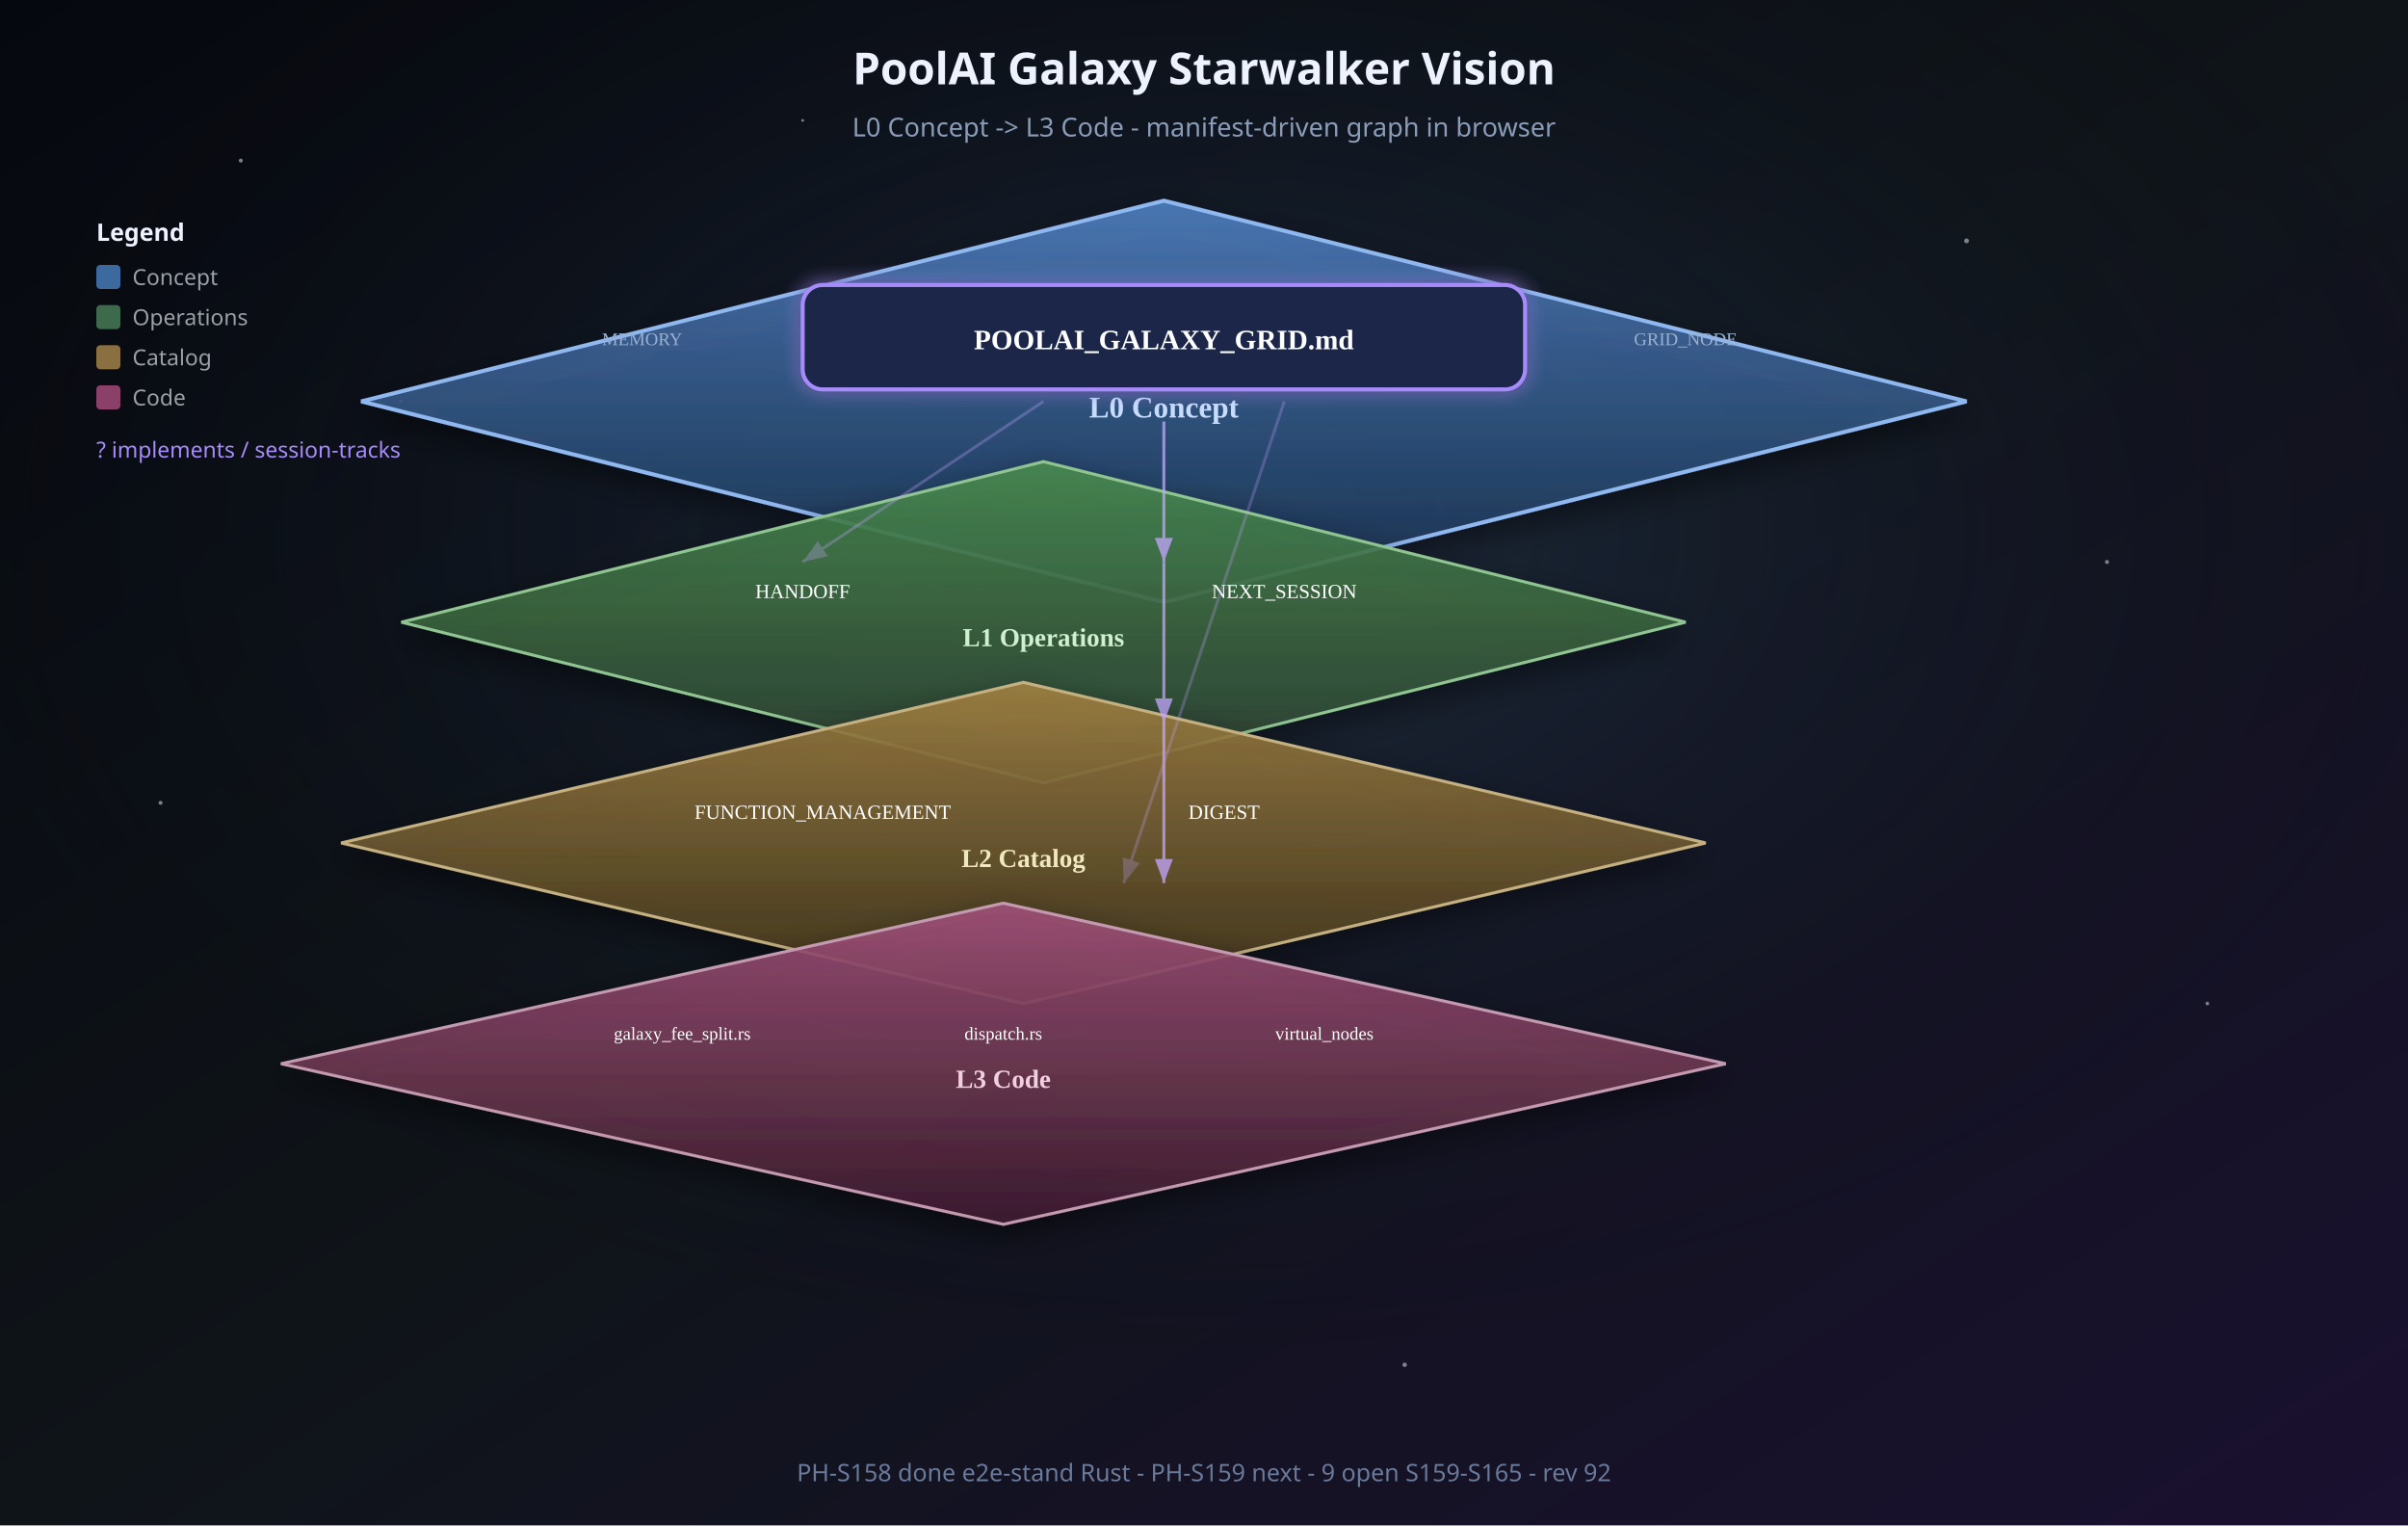
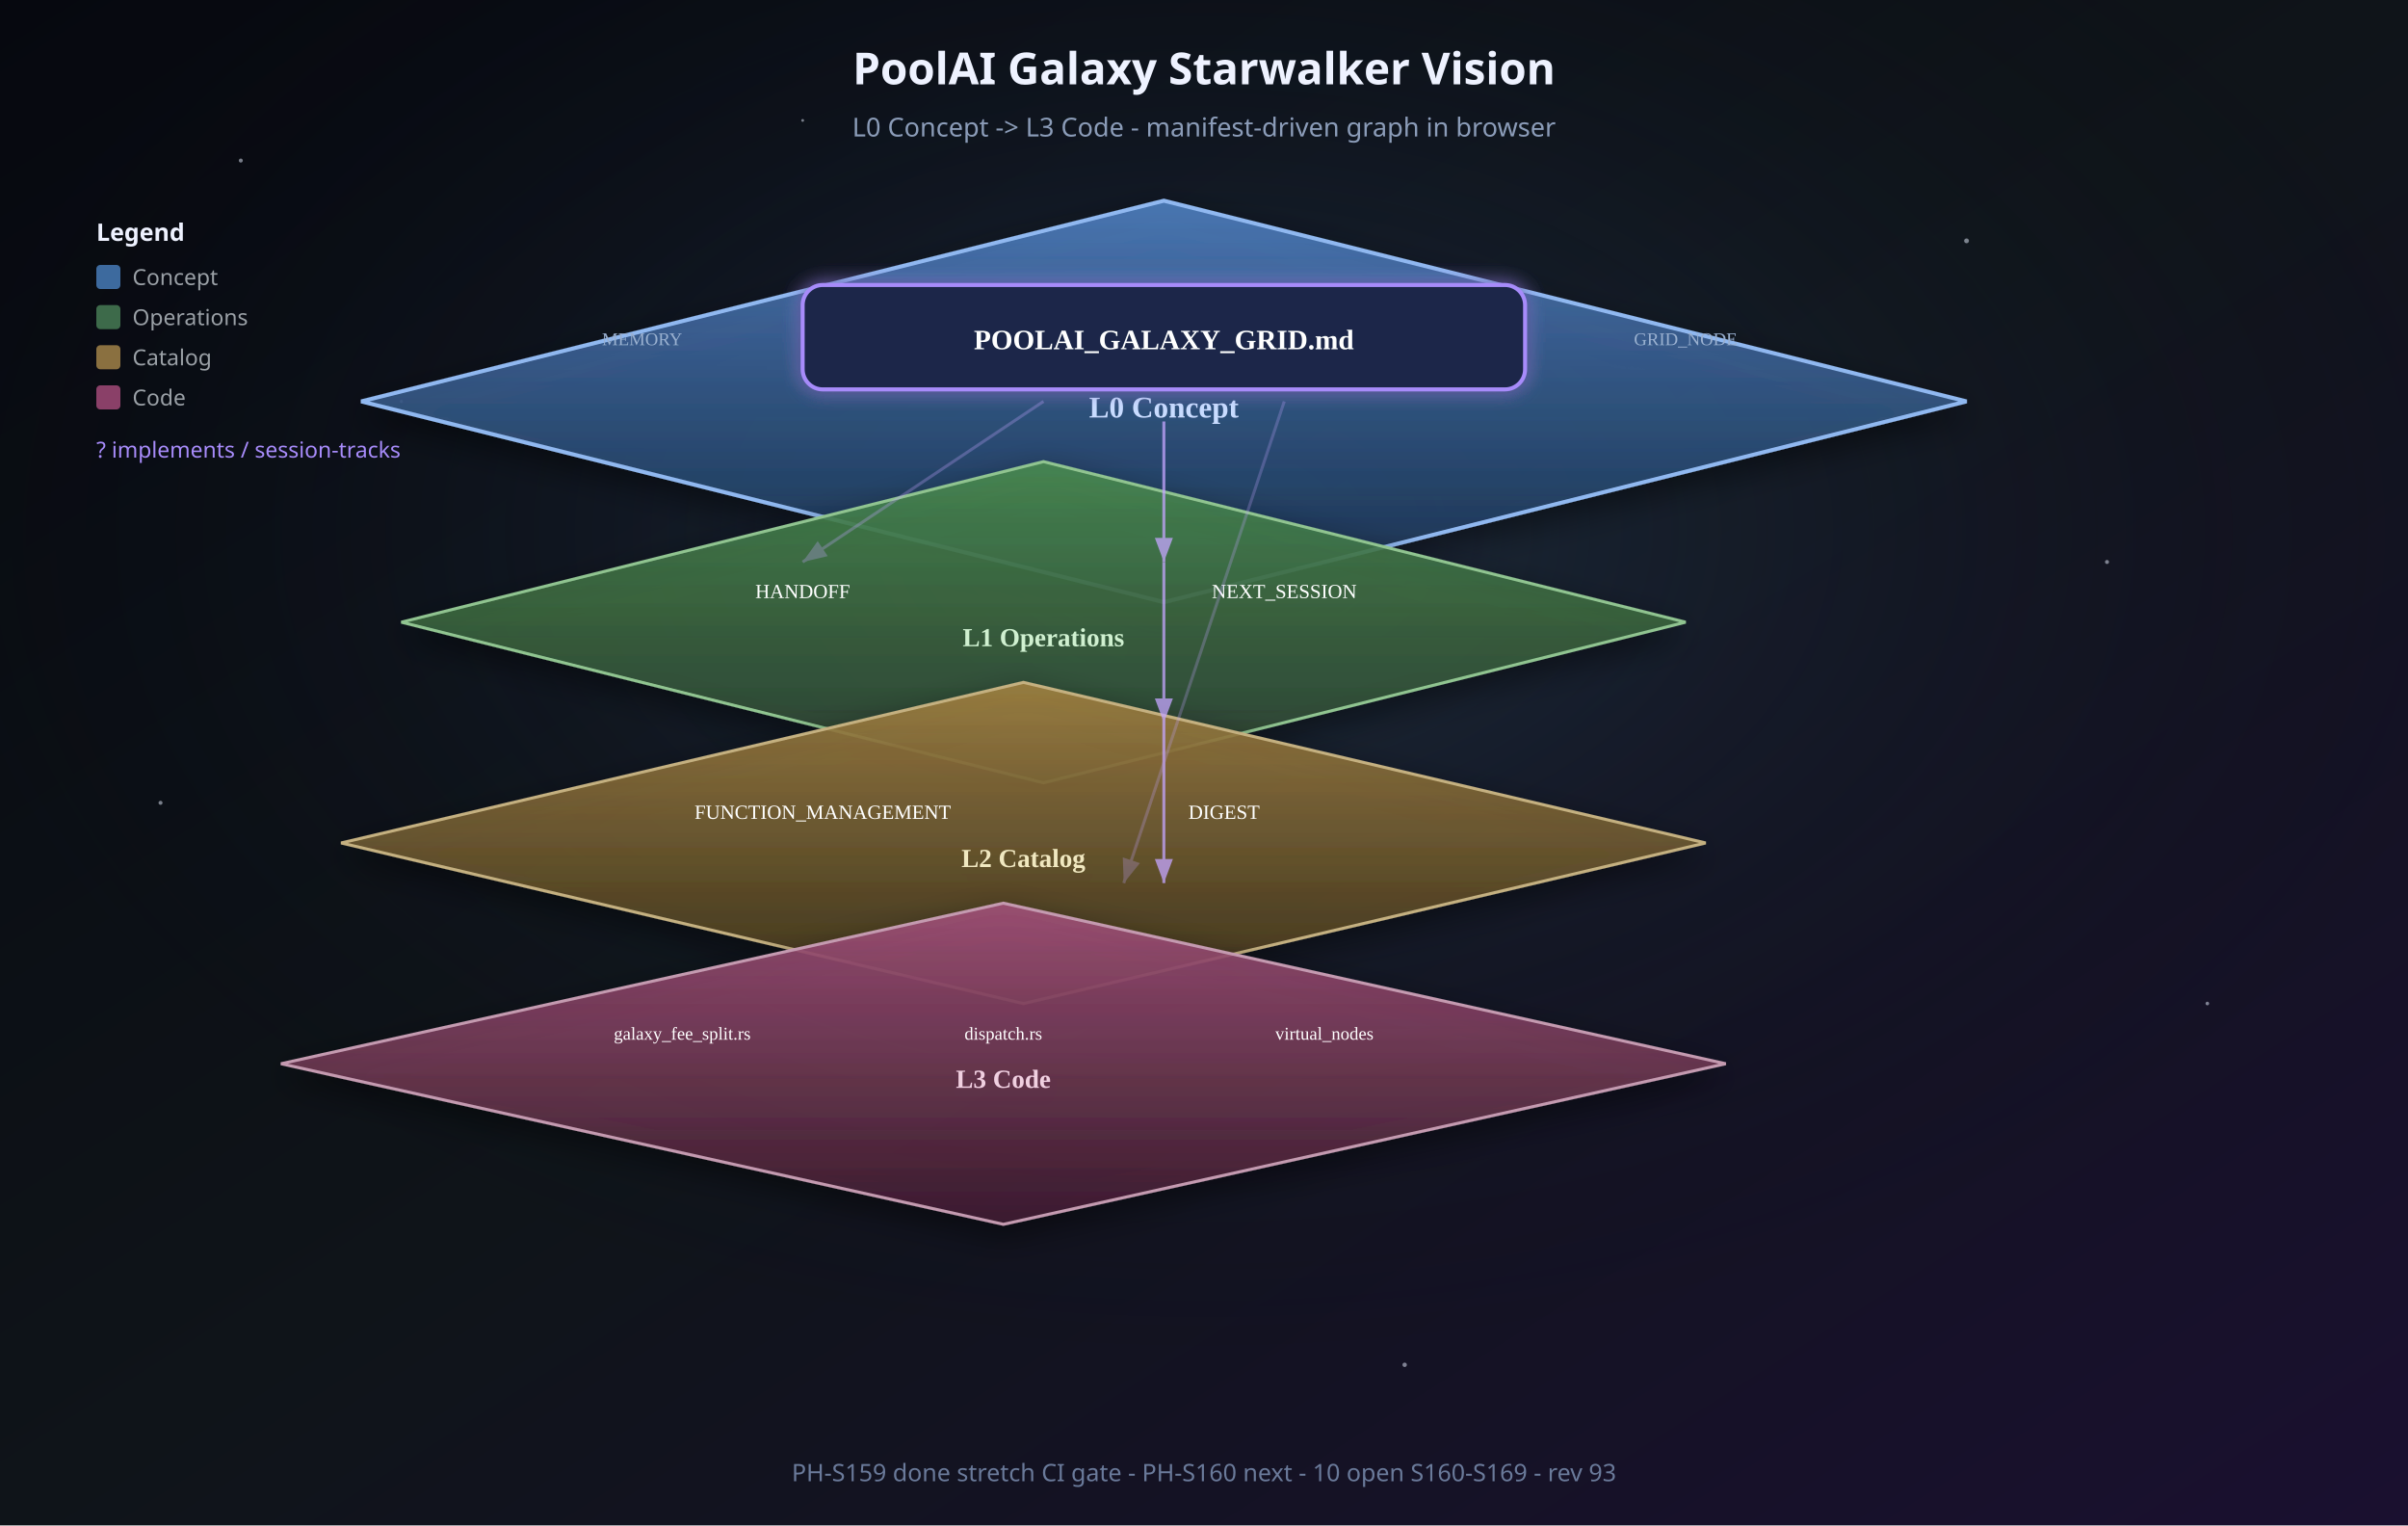
<svg xmlns="http://www.w3.org/2000/svg" viewBox="0 0 1200 760" role="img" aria-labelledby="title desc">
  <defs>
    <linearGradient id="bg" x1="0%" y1="0%" x2="100%" y2="100%">
      <stop offset="0%" stop-color="#06080f" />
      <stop offset="50%" stop-color="#0f1419" />
      <stop offset="100%" stop-color="#1a1030" />
    </linearGradient>
    <radialGradient id="nebula" cx="50%" cy="35%" r="55%">
      <stop offset="0%" stop-color="#3d5a8a" stop-opacity="0.35" />
      <stop offset="100%" stop-color="#06080f" stop-opacity="0" />
    </radialGradient>
    <linearGradient id="planeL0" x1="0%" y1="0%" x2="0%" y2="100%">
      <stop offset="0%" stop-color="#4a7ab8" stop-opacity="0.95" />
      <stop offset="100%" stop-color="#1e3350" stop-opacity="0.85" />
    </linearGradient>
    <linearGradient id="planeL1" x1="0%" y1="0%" x2="0%" y2="100%">
      <stop offset="0%" stop-color="#4a8a50" stop-opacity="0.9" />
      <stop offset="100%" stop-color="#2a4030" stop-opacity="0.85" />
    </linearGradient>
    <linearGradient id="planeL2" x1="0%" y1="0%" x2="0%" y2="100%">
      <stop offset="0%" stop-color="#a08040" stop-opacity="0.9" />
      <stop offset="100%" stop-color="#403520" stop-opacity="0.85" />
    </linearGradient>
    <linearGradient id="planeL3" x1="0%" y1="0%" x2="0%" y2="100%">
      <stop offset="0%" stop-color="#a05078" stop-opacity="0.9" />
      <stop offset="100%" stop-color="#402030" stop-opacity="0.85" />
    </linearGradient>
    <filter id="shadow" x="-30%" y="-30%" width="160%" height="160%">
      <feDropShadow dx="0" dy="6" stdDeviation="8" flood-color="#000" flood-opacity="0.5" />
    </filter>
    <filter id="glow" x="-50%" y="-50%" width="200%" height="200%">
      <feGaussianBlur stdDeviation="4" result="b" />
      <feMerge>
        <feMergeNode in="b" />
        <feMergeNode in="SourceGraphic" />
      </feMerge>
    </filter>
    <marker id="arrow" markerWidth="10" markerHeight="10" refX="8" refY="3" orient="auto">
      <path d="M0,0 L8,3 L0,6 Z" fill="#c4a5ff" />
    </marker>
  </defs>
  <rect width="1200" height="760" fill="url(#bg)" />
  <rect width="1200" height="760" fill="url(#nebula)" />
  <g fill="#e8f0ff" opacity="0.5">
    <circle cx="120" cy="80" r="1" />
    <circle cx="980" cy="120" r="1.2" />
    <circle cx="200" cy="200" r="0.8" />
    <circle cx="1050" cy="280" r="1" />
    <circle cx="80" cy="400" r="1" />
    <circle cx="1100" cy="500" r="0.9" />
    <circle cx="400" cy="60" r="0.7" />
    <circle cx="700" cy="680" r="1.1" />
  </g>
  <text x="600" y="42" text-anchor="middle" fill="#eef2ff" font-family="Segoe UI, system-ui, sans-serif" font-size="22" font-weight="600">PoolAI Galaxy Starwalker Vision</text>
  <text x="600" y="68" text-anchor="middle" fill="#8b9cb8" font-family="Segoe UI, system-ui, sans-serif" font-size="13">L0 Concept -&gt; L3 Code - manifest-driven graph in browser</text>
  <g transform="translate(180, 100)" filter="url(#shadow)">
    <path d="M0 100 L400 0 L800 100 L400 200 Z" fill="url(#planeL0)" stroke="#90b8f0" stroke-width="2" />
    <text x="400" y="108" text-anchor="middle" fill="#c8dcff" font-size="15" font-weight="700">L0 Concept</text>
    <g filter="url(#glow)">
      <rect x="220" y="42" width="360" height="52" rx="10" fill="#1a2848" stroke="#a78bfa" stroke-width="2" />
      <text x="400" y="74" text-anchor="middle" fill="#fff" font-size="14" font-weight="700">POOLAI_GALAXY_GRID.md</text>
    </g>
    <text x="140" y="72" text-anchor="middle" fill="#9ab0d0" font-size="9">MEMORY</text>
    <text x="660" y="72" text-anchor="middle" fill="#9ab0d0" font-size="9">GRID_NODE</text>
  </g>
  <g transform="translate(200, 230)" filter="url(#shadow)">
    <path d="M0 80 L320 0 L640 80 L320 160 Z" fill="url(#planeL1)" stroke="#90c490" stroke-width="1.5" />
    <text x="320" y="92" text-anchor="middle" fill="#d0f0d0" font-size="13" font-weight="600">L1 Operations</text>
    <text x="200" y="68" text-anchor="middle" fill="#fff" font-size="10">HANDOFF</text>
    <text x="440" y="68" text-anchor="middle" fill="#fff" font-size="10">NEXT_SESSION</text>
  </g>
  <g transform="translate(170, 340)" filter="url(#shadow)">
    <path d="M0 80 L340 0 L680 80 L340 160 Z" fill="url(#planeL2)" stroke="#c4b080" stroke-width="1.5" />
    <text x="340" y="92" text-anchor="middle" fill="#f0e8c0" font-size="13" font-weight="600">L2 Catalog</text>
    <text x="240" y="68" text-anchor="middle" fill="#fff" font-size="10">FUNCTION_MANAGEMENT</text>
    <text x="440" y="68" text-anchor="middle" fill="#fff" font-size="10">DIGEST</text>
  </g>
  <g transform="translate(140, 450)" filter="url(#shadow)">
    <path d="M0 80 L360 0 L720 80 L360 160 Z" fill="url(#planeL3)" stroke="#c49ab0" stroke-width="1.5" />
    <text x="360" y="92" text-anchor="middle" fill="#f0d0e0" font-size="13" font-weight="600">L3 Code</text>
    <text x="200" y="68" text-anchor="middle" fill="#fff" font-size="9">galaxy_fee_split.rs</text>
    <text x="360" y="68" text-anchor="middle" fill="#fff" font-size="9">dispatch.rs</text>
    <text x="520" y="68" text-anchor="middle" fill="#fff" font-size="9">virtual_nodes</text>
  </g>
  <g fill="none" stroke="#c4a5ff" stroke-width="1.5" marker-end="url(#arrow)" opacity="0.75">
    <path d="M580 210 L580 280" />
    <path d="M580 280 L580 360" />
    <path d="M580 360 L580 440" />
    <path d="M520 200 L400 280" opacity="0.4" />
    <path d="M640 200 L560 440" opacity="0.35" />
  </g>
  <g transform="translate(48, 120)" font-family="Segoe UI, system-ui, sans-serif" font-size="11">
    <text x="0" y="0" fill="#eef2ff" font-weight="600" font-size="12">Legend</text>
    <rect x="0" y="12" width="12" height="12" rx="2" fill="#3d6a9e" />
    <text x="18" y="22" fill="#9aa0a6">Concept</text>
    <rect x="0" y="32" width="12" height="12" rx="2" fill="#3d6a4a" />
    <text x="18" y="42" fill="#9aa0a6">Operations</text>
    <rect x="0" y="52" width="12" height="12" rx="2" fill="#8a7040" />
    <text x="18" y="62" fill="#9aa0a6">Catalog</text>
    <rect x="0" y="72" width="12" height="12" rx="2" fill="#8a4068" />
    <text x="18" y="82" fill="#9aa0a6">Code</text>
    <text x="0" y="108" fill="#a78bfa">? implements / session-tracks</text>
  </g>
-   <text x="600" y="738" text-anchor="middle" fill="#6a7a9a" font-family="Segoe UI, system-ui, sans-serif" font-size="12">PH-S158 done e2e-stand Rust - PH-S159 next - 9 open S159-S165 - rev 92</text>
+   <text x="600" y="738" text-anchor="middle" fill="#6a7a9a" font-family="Segoe UI, system-ui, sans-serif" font-size="12">PH-S159 done stretch CI gate - PH-S160 next - 10 open S160-S169 - rev 93</text>
</svg>
